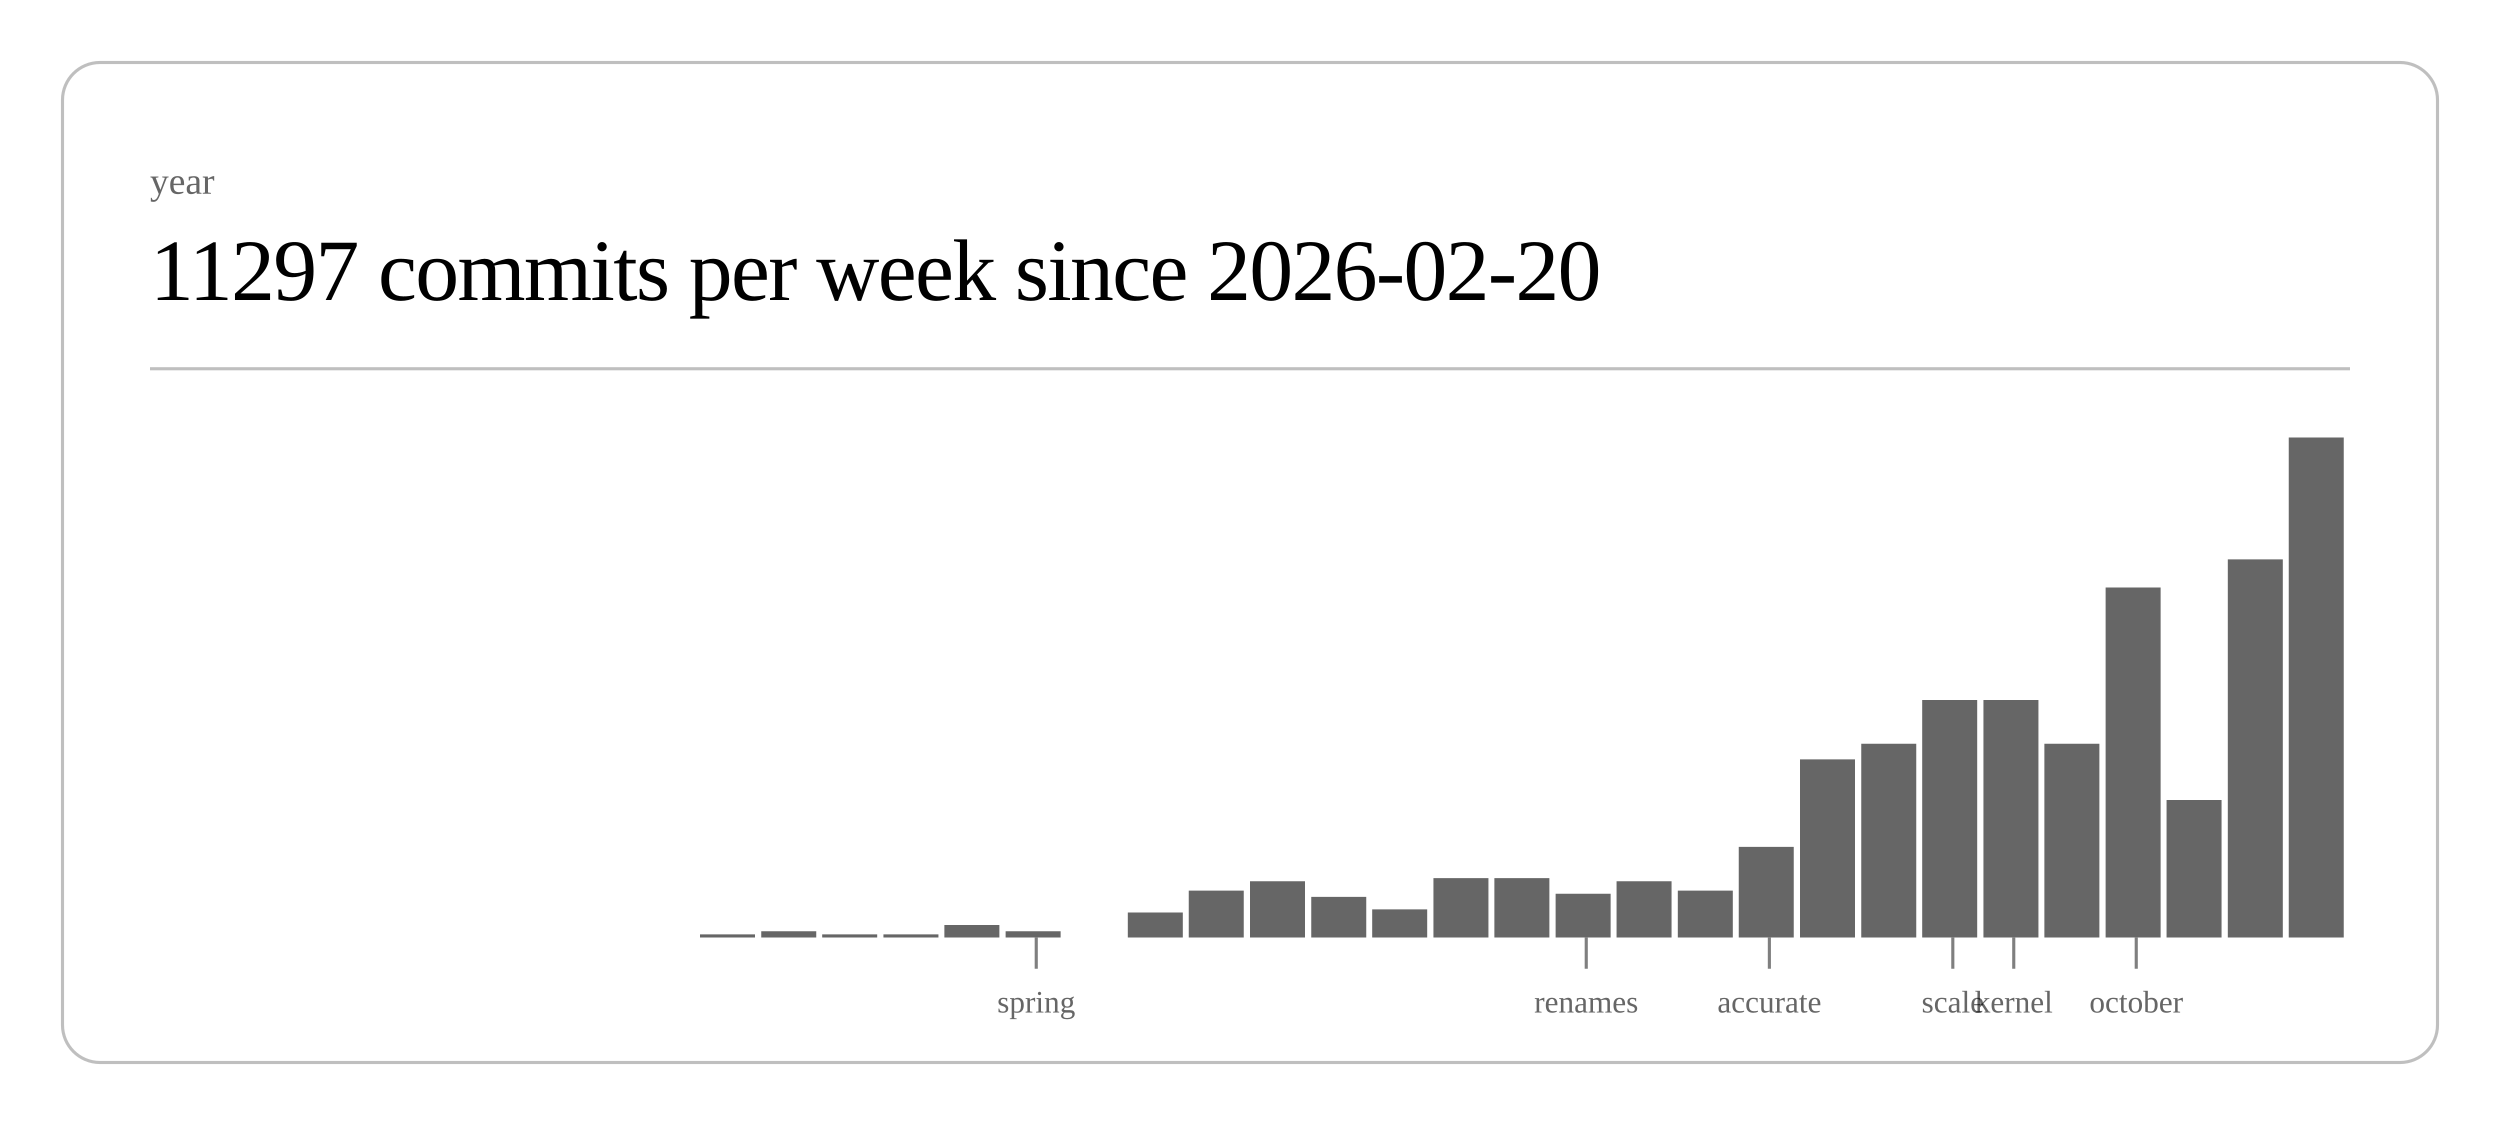
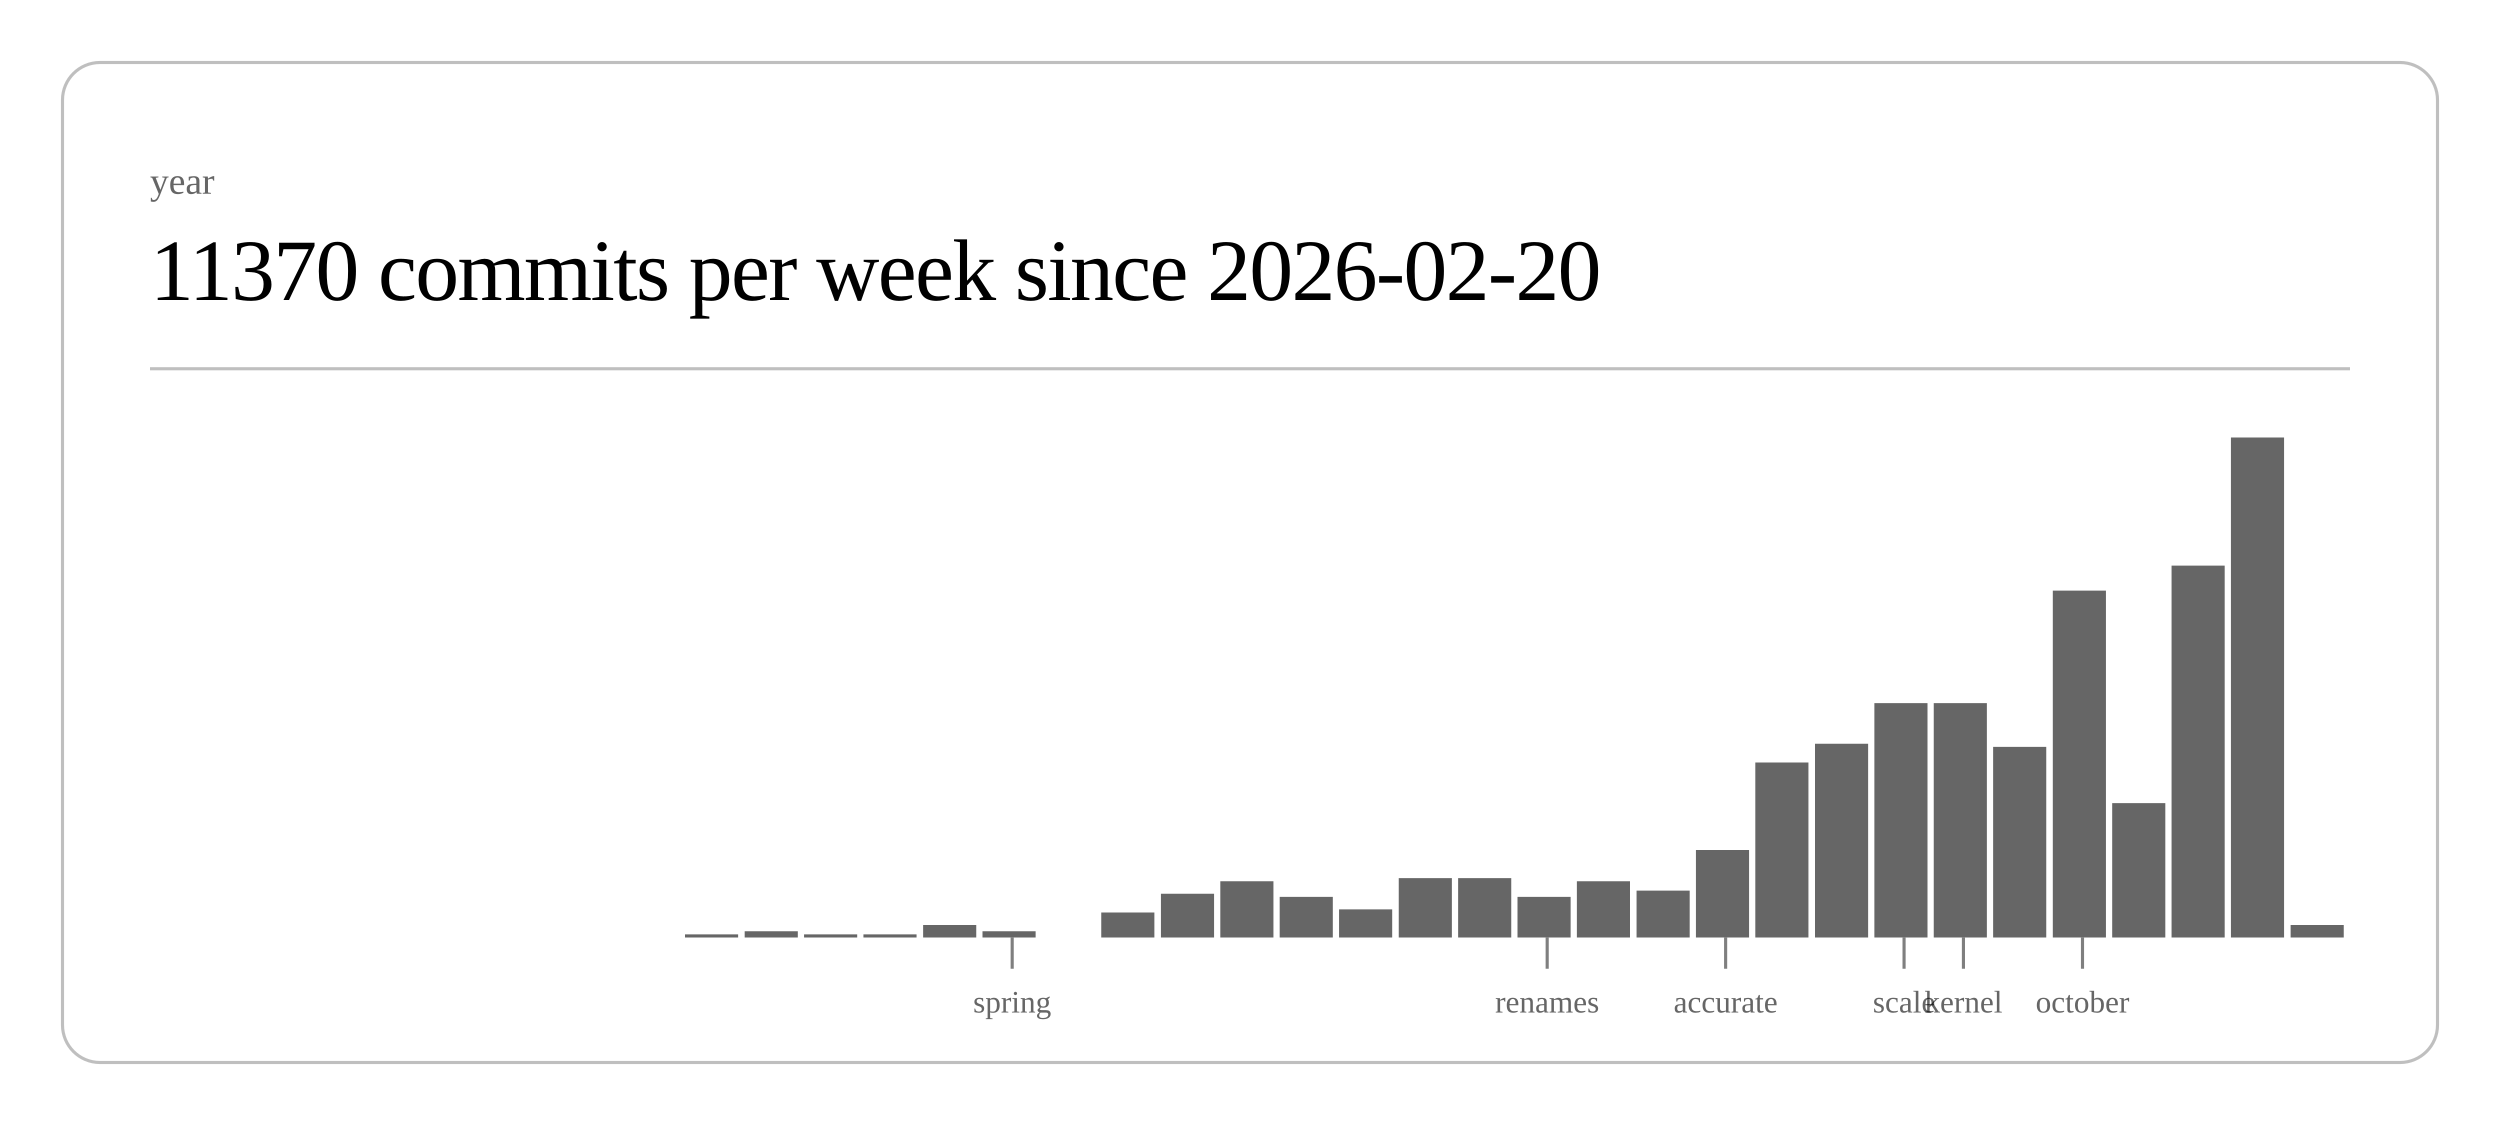
<svg xmlns="http://www.w3.org/2000/svg" class="post-header-svg" viewBox="0 0 800 360" width="800" height="360">
  <rect x="20" y="20" width="760" height="320" rx="12" ry="12" fill="none" stroke="currentColor" stroke-width="1" opacity="0.25" />
  <text fill="currentColor" x="48" y="62" font-size="12" opacity="0.6">year</text>
-   <text fill="currentColor" x="48" y="96" font-size="28" font-weight="300" letter-spacing="-0.5">11297 commits per week since 2026-02-20</text>
+   <text fill="currentColor" x="48" y="96" font-size="28" font-weight="300" letter-spacing="-0.5">11370 commits per week since 2026-02-20</text>
  <line stroke="currentColor" x1="48" y1="118" x2="752" y2="118" stroke-width="1" opacity="0.25" />
-   <rect x="224.0" y="299" width="17.6" height="1" fill="currentColor" opacity="0.6" />
-   <rect x="243.6" y="298" width="17.6" height="2" fill="currentColor" opacity="0.6" />
-   <rect x="263.1" y="299" width="17.6" height="1" fill="currentColor" opacity="0.6" />
-   <rect x="282.7" y="299" width="17.6" height="1" fill="currentColor" opacity="0.6" />
-   <rect x="302.2" y="296" width="17.6" height="4" fill="currentColor" opacity="0.6" />
-   <rect x="321.8" y="298" width="17.6" height="2" fill="currentColor" opacity="0.6" />
-   <rect x="360.9" y="292" width="17.6" height="8" fill="currentColor" opacity="0.6" />
-   <rect x="380.4" y="285" width="17.6" height="15" fill="currentColor" opacity="0.6" />
-   <rect x="400.0" y="282" width="17.6" height="18" fill="currentColor" opacity="0.6" />
-   <rect x="419.6" y="287" width="17.6" height="13" fill="currentColor" opacity="0.6" />
-   <rect x="439.1" y="291" width="17.6" height="9" fill="currentColor" opacity="0.6" />
-   <rect x="458.7" y="281" width="17.6" height="19" fill="currentColor" opacity="0.6" />
-   <rect x="478.2" y="281" width="17.6" height="19" fill="currentColor" opacity="0.6" />
-   <rect x="497.8" y="286" width="17.6" height="14" fill="currentColor" opacity="0.6" />
-   <rect x="517.3" y="282" width="17.6" height="18" fill="currentColor" opacity="0.6" />
-   <rect x="536.9" y="285" width="17.6" height="15" fill="currentColor" opacity="0.6" />
-   <rect x="556.4" y="271" width="17.6" height="29" fill="currentColor" opacity="0.6" />
-   <rect x="576.0" y="243" width="17.6" height="57" fill="currentColor" opacity="0.6" />
-   <rect x="595.6" y="238" width="17.6" height="62" fill="currentColor" opacity="0.6" />
-   <rect x="615.1" y="224" width="17.6" height="76" fill="currentColor" opacity="0.6" />
-   <rect x="634.7" y="224" width="17.6" height="76" fill="currentColor" opacity="0.6" />
-   <rect x="654.2" y="238" width="17.6" height="62" fill="currentColor" opacity="0.6" />
-   <rect x="673.8" y="188" width="17.6" height="112" fill="currentColor" opacity="0.6" />
-   <rect x="693.3" y="256" width="17.6" height="44" fill="currentColor" opacity="0.6" />
-   <rect x="712.9" y="179" width="17.6" height="121" fill="currentColor" opacity="0.6" />
-   <rect x="732.4" y="140" width="17.6" height="160" fill="currentColor" opacity="0.6" />
-   <line stroke="currentColor" x1="331.6" y1="300" x2="331.6" y2="310" stroke-width="1" opacity="0.5" />
-   <text fill="currentColor" x="331.6" y="324" font-size="10" opacity="0.6" text-anchor="middle">spring</text>
-   <line stroke="currentColor" x1="507.6" y1="300" x2="507.6" y2="310" stroke-width="1" opacity="0.5" />
-   <text fill="currentColor" x="507.6" y="324" font-size="10" opacity="0.6" text-anchor="middle">renames</text>
-   <line stroke="currentColor" x1="566.2" y1="300" x2="566.2" y2="310" stroke-width="1" opacity="0.5" />
-   <text fill="currentColor" x="566.2" y="324" font-size="10" opacity="0.6" text-anchor="middle">accurate</text>
-   <line stroke="currentColor" x1="624.9" y1="300" x2="624.9" y2="310" stroke-width="1" opacity="0.5" />
-   <text fill="currentColor" x="624.9" y="324" font-size="10" opacity="0.6" text-anchor="middle">scale</text>
-   <line stroke="currentColor" x1="644.4" y1="300" x2="644.4" y2="310" stroke-width="1" opacity="0.5" />
-   <text fill="currentColor" x="644.4" y="324" font-size="10" opacity="0.6" text-anchor="middle">kernel</text>
-   <line stroke="currentColor" x1="683.6" y1="300" x2="683.6" y2="310" stroke-width="1" opacity="0.5" />
-   <text fill="currentColor" x="683.6" y="324" font-size="10" opacity="0.6" text-anchor="middle">october</text>
+   <rect x="219.2" y="299" width="17.0" height="1" fill="currentColor" opacity="0.6" />
+   <rect x="238.3" y="298" width="17.0" height="2" fill="currentColor" opacity="0.6" />
+   <rect x="257.3" y="299" width="17.0" height="1" fill="currentColor" opacity="0.6" />
+   <rect x="276.3" y="299" width="17.0" height="1" fill="currentColor" opacity="0.6" />
+   <rect x="295.4" y="296" width="17.0" height="4" fill="currentColor" opacity="0.6" />
+   <rect x="314.4" y="298" width="17.0" height="2" fill="currentColor" opacity="0.6" />
+   <rect x="352.4" y="292" width="17.0" height="8" fill="currentColor" opacity="0.6" />
+   <rect x="371.5" y="286" width="17.0" height="14" fill="currentColor" opacity="0.6" />
+   <rect x="390.5" y="282" width="17.0" height="18" fill="currentColor" opacity="0.6" />
+   <rect x="409.5" y="287" width="17.0" height="13" fill="currentColor" opacity="0.6" />
+   <rect x="428.5" y="291" width="17.0" height="9" fill="currentColor" opacity="0.6" />
+   <rect x="447.6" y="281" width="17.0" height="19" fill="currentColor" opacity="0.6" />
+   <rect x="466.6" y="281" width="17.0" height="19" fill="currentColor" opacity="0.6" />
+   <rect x="485.6" y="287" width="17.0" height="13" fill="currentColor" opacity="0.6" />
+   <rect x="504.6" y="282" width="17.0" height="18" fill="currentColor" opacity="0.6" />
+   <rect x="523.7" y="285" width="17.0" height="15" fill="currentColor" opacity="0.6" />
+   <rect x="542.7" y="272" width="17.0" height="28" fill="currentColor" opacity="0.6" />
+   <rect x="561.7" y="244" width="17.0" height="56" fill="currentColor" opacity="0.6" />
+   <rect x="580.8" y="238" width="17.0" height="62" fill="currentColor" opacity="0.6" />
+   <rect x="599.8" y="225" width="17.0" height="75" fill="currentColor" opacity="0.6" />
+   <rect x="618.8" y="225" width="17.0" height="75" fill="currentColor" opacity="0.6" />
+   <rect x="637.8" y="239" width="17.0" height="61" fill="currentColor" opacity="0.6" />
+   <rect x="656.9" y="189" width="17.0" height="111" fill="currentColor" opacity="0.6" />
+   <rect x="675.9" y="257" width="17.0" height="43" fill="currentColor" opacity="0.6" />
+   <rect x="694.9" y="181" width="17.0" height="119" fill="currentColor" opacity="0.6" />
+   <rect x="713.9" y="140" width="17.0" height="160" fill="currentColor" opacity="0.6" />
+   <rect x="733.0" y="296" width="17.0" height="4" fill="currentColor" opacity="0.6" />
+   <line stroke="currentColor" x1="323.9" y1="300" x2="323.9" y2="310" stroke-width="1" opacity="0.5" />
+   <text fill="currentColor" x="323.9" y="324" font-size="10" opacity="0.6" text-anchor="middle">spring</text>
+   <line stroke="currentColor" x1="495.1" y1="300" x2="495.1" y2="310" stroke-width="1" opacity="0.5" />
+   <text fill="currentColor" x="495.1" y="324" font-size="10" opacity="0.6" text-anchor="middle">renames</text>
+   <line stroke="currentColor" x1="552.2" y1="300" x2="552.2" y2="310" stroke-width="1" opacity="0.5" />
+   <text fill="currentColor" x="552.2" y="324" font-size="10" opacity="0.6" text-anchor="middle">accurate</text>
+   <line stroke="currentColor" x1="609.3" y1="300" x2="609.3" y2="310" stroke-width="1" opacity="0.5" />
+   <text fill="currentColor" x="609.3" y="324" font-size="10" opacity="0.6" text-anchor="middle">scale</text>
+   <line stroke="currentColor" x1="628.3" y1="300" x2="628.3" y2="310" stroke-width="1" opacity="0.5" />
+   <text fill="currentColor" x="628.3" y="324" font-size="10" opacity="0.6" text-anchor="middle">kernel</text>
+   <line stroke="currentColor" x1="666.4" y1="300" x2="666.4" y2="310" stroke-width="1" opacity="0.5" />
+   <text fill="currentColor" x="666.4" y="324" font-size="10" opacity="0.6" text-anchor="middle">october</text>
</svg>
